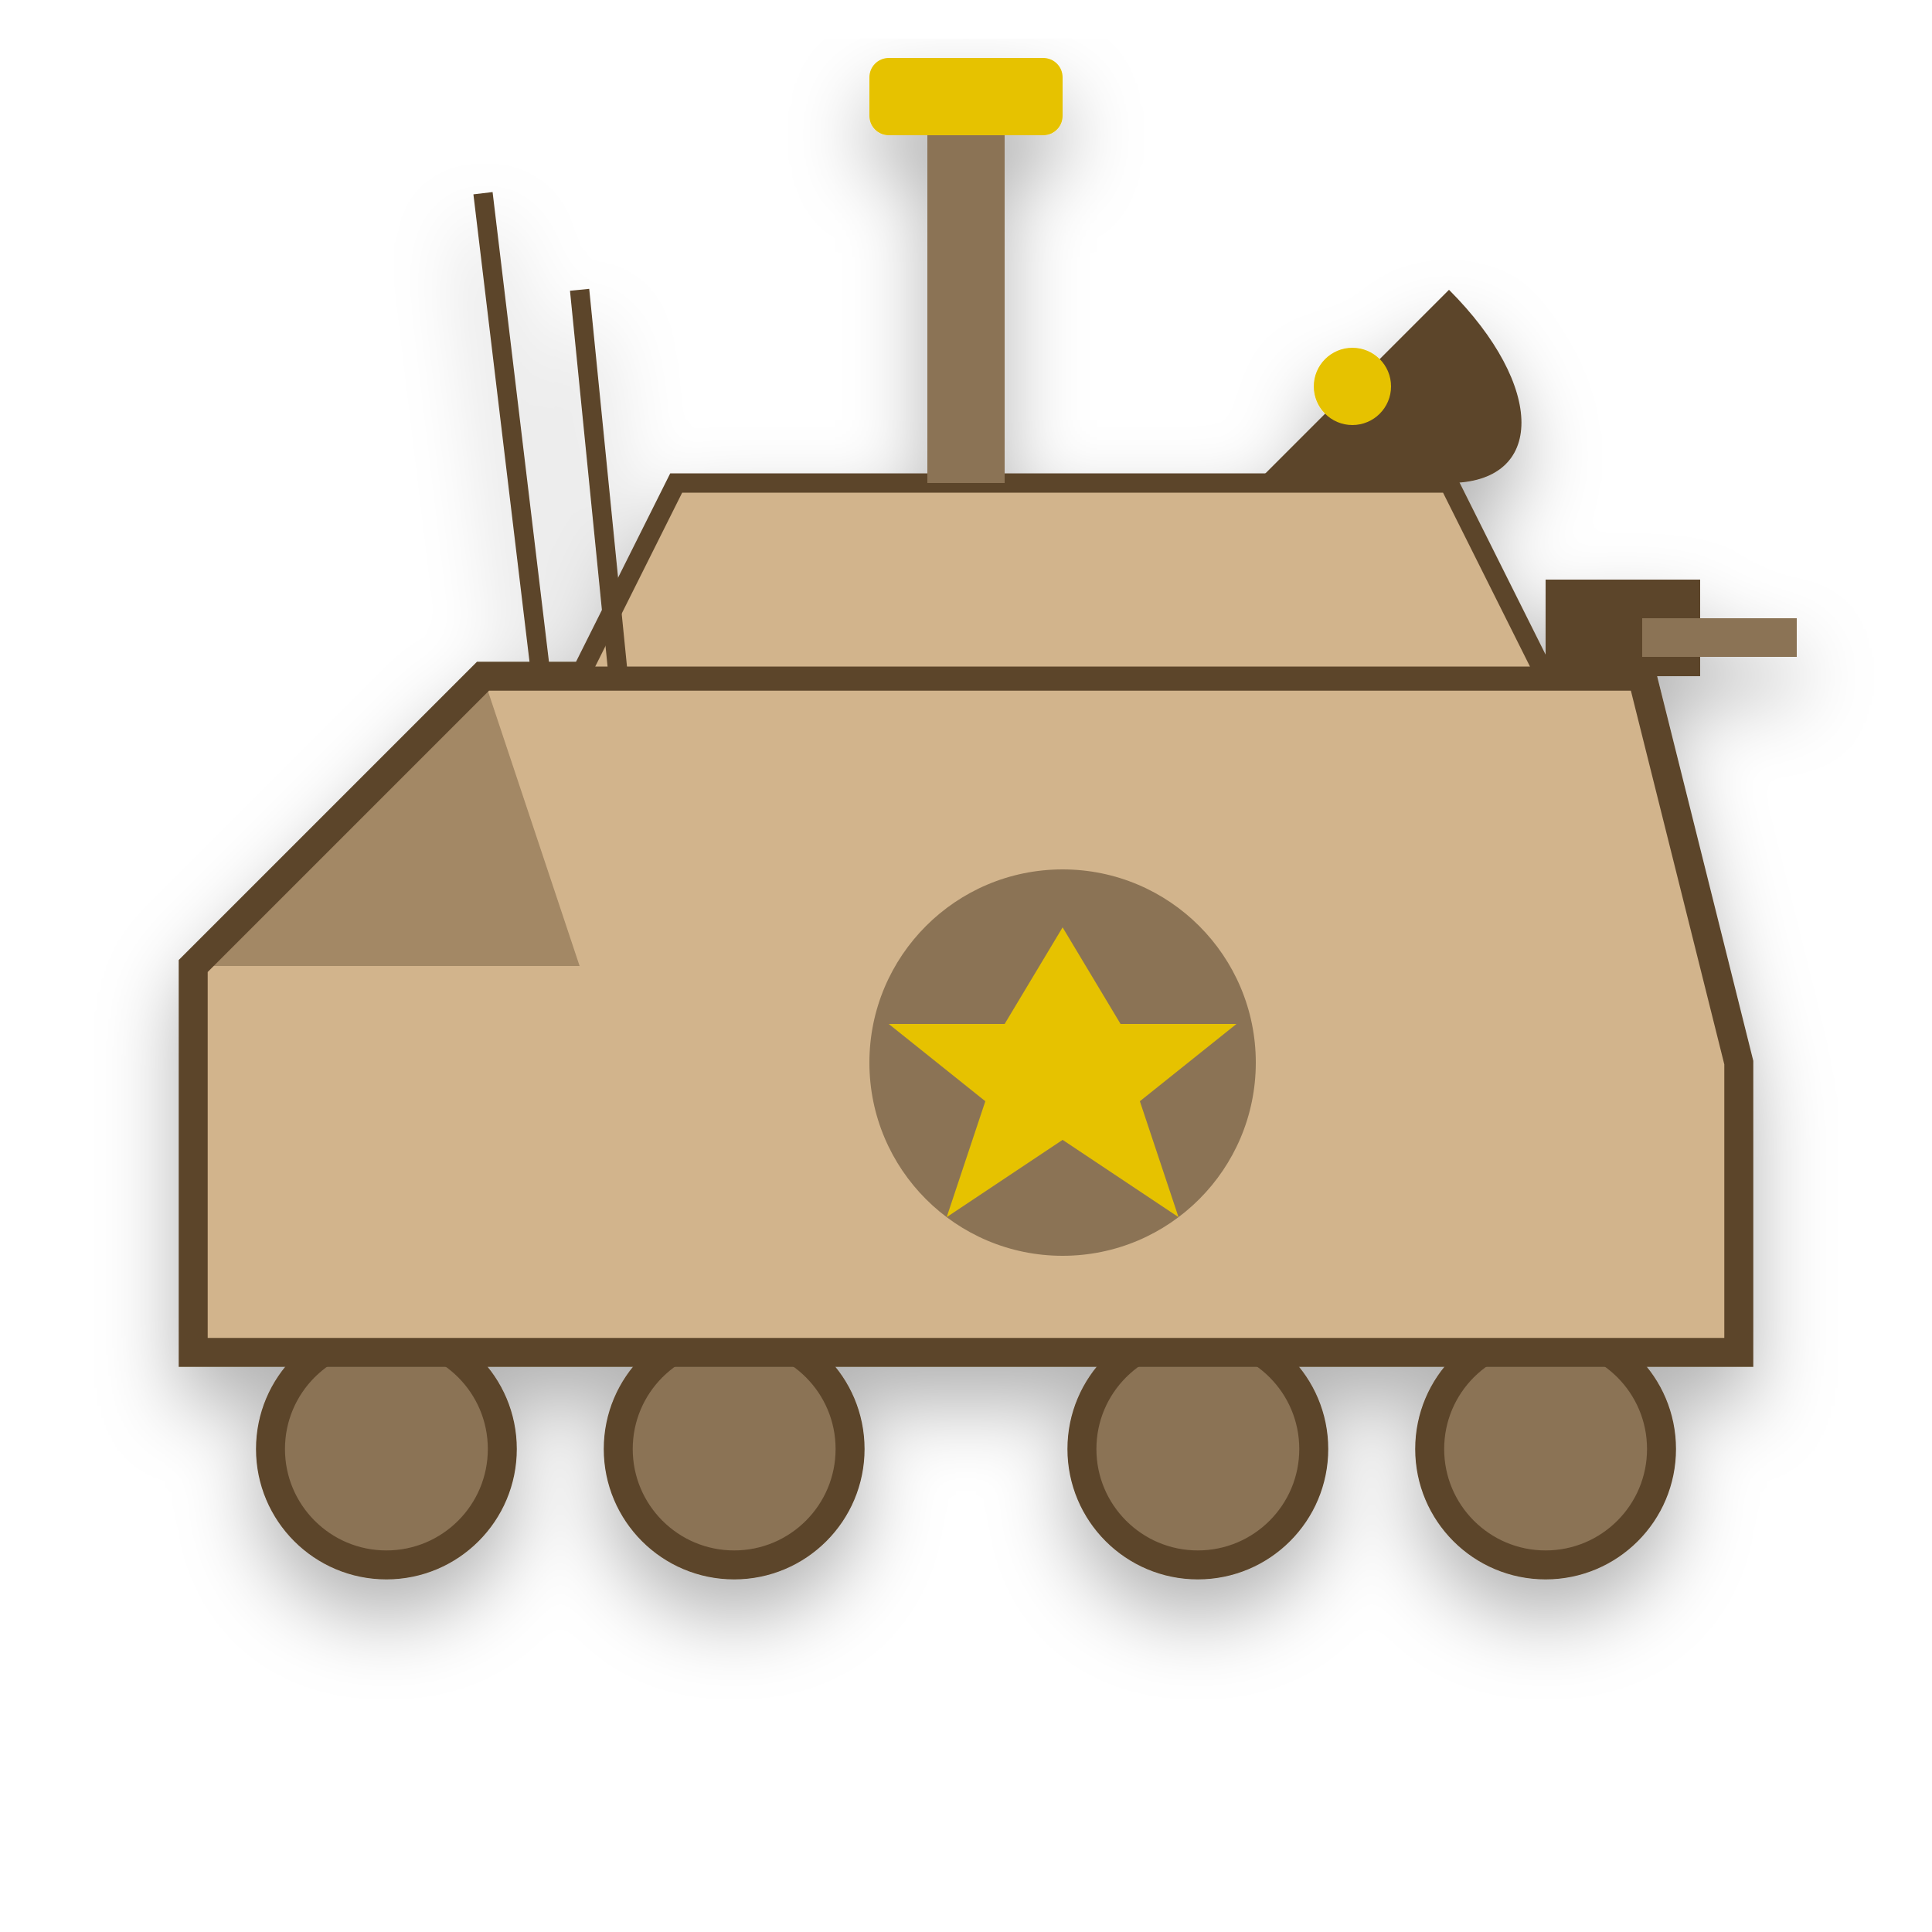
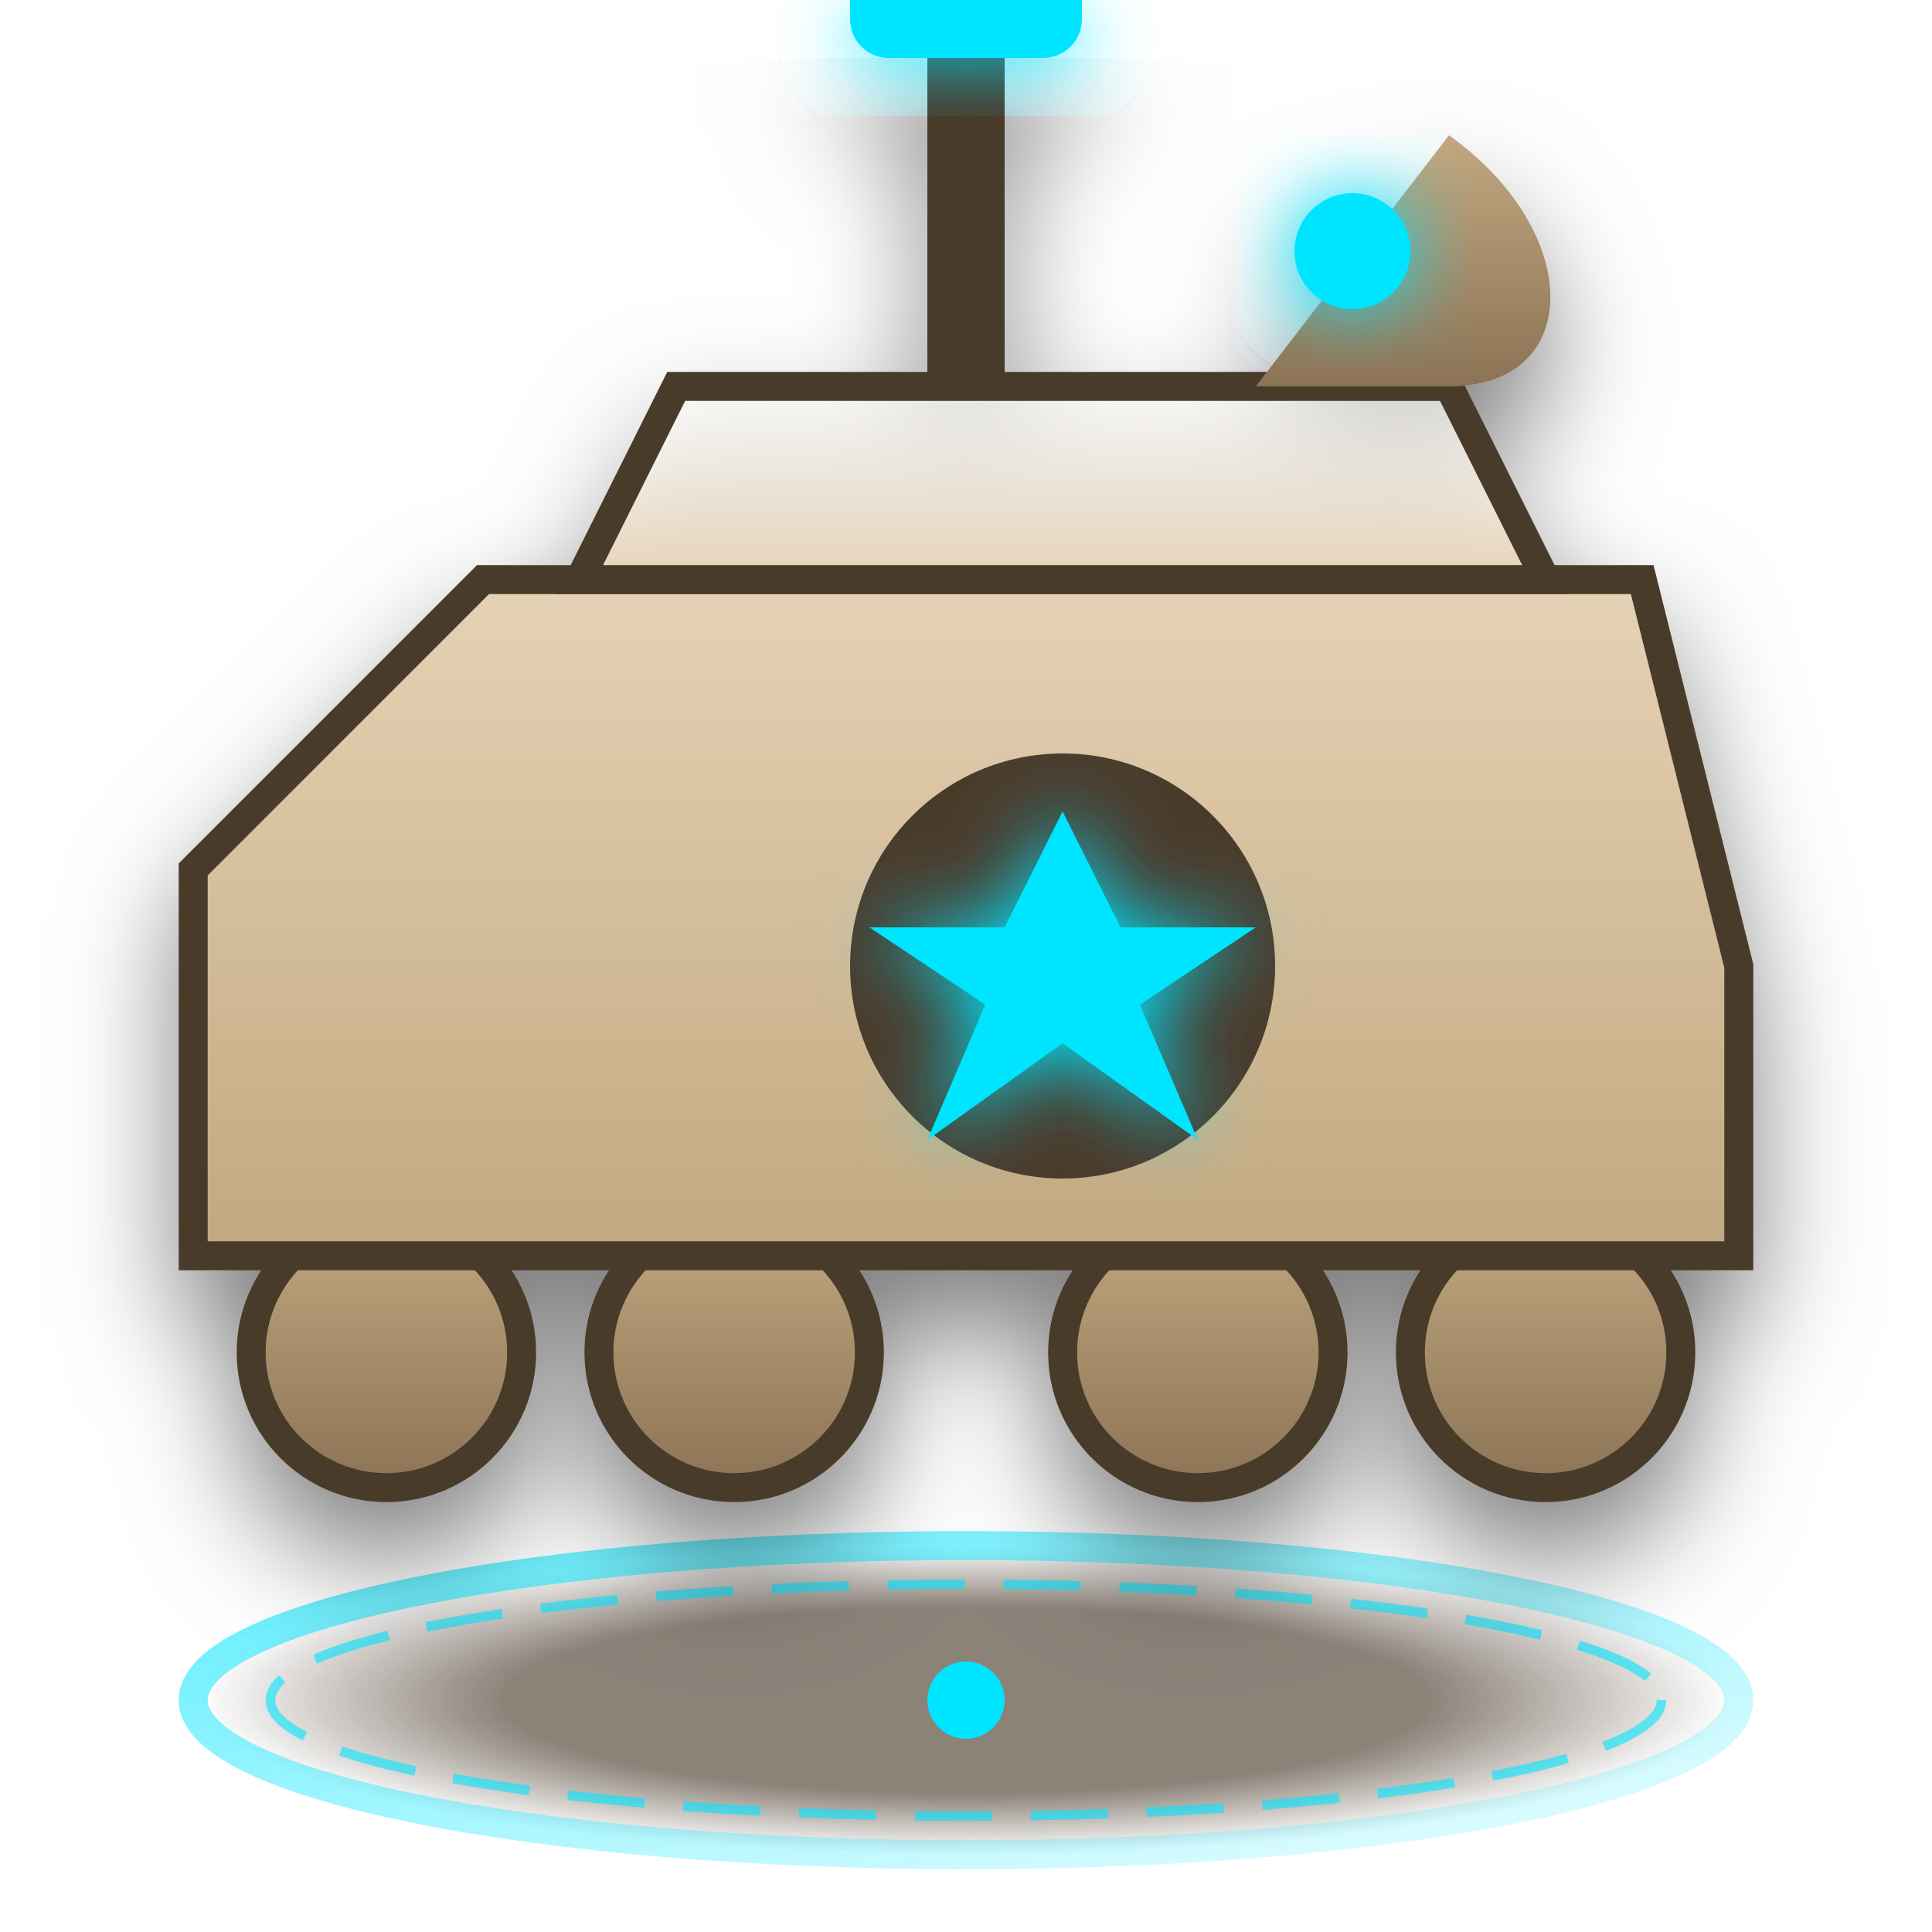
<svg xmlns="http://www.w3.org/2000/svg" viewBox="0 0 100 100">
  <defs>
    <filter id="drop-shadow" x="-20%" y="-20%" width="140%" height="140%">
-       <feDropShadow dx="0" dy="2" stdDeviation="2" flood-color="rgba(0,0,0,0.3)" />
+       <feDropShadow dx="0" dy="3" stdDeviation="3" flood-color="rgba(0,0,0,0.5)" />
    </filter>
+     <filter id="glow" x="-50%" y="-50%" width="200%" height="200%">
+       <feGaussianBlur stdDeviation="2" result="blur" />
+       <feMerge>
+         <feMergeNode in="blur" />
+         <feMergeNode in="SourceGraphic" />
+       </feMerge>
+     </filter>
+     <linearGradient id="mainGrad" x1="0%" y1="0%" x2="0%" y2="100%">
+       <stop offset="0%" stop-color="#e6d2b5" />
+       <stop offset="100%" stop-color="#c2a880" />
+     </linearGradient>
+     <linearGradient id="lightGrad" x1="0%" y1="0%" x2="0%" y2="100%">
+       <stop offset="0%" stop-color="#ffffff" stop-opacity="0.3" />
+       <stop offset="100%" stop-color="#e6d2b5" />
+     </linearGradient>
+     <linearGradient id="darkGrad" x1="0%" y1="0%" x2="0%" y2="100%">
+       <stop offset="0%" stop-color="#c2a880" />
+       <stop offset="100%" stop-color="#8b7355" />
+     </linearGradient>
+     <linearGradient id="accentGrad" x1="0%" y1="0%" x2="100%" y2="100%">
+       <stop offset="0%" stop-color="#00e5ff" stop-opacity="0.8" />
+       <stop offset="100%" stop-color="#00e5ff" stop-opacity="0.1" />
+     </linearGradient>
+     <radialGradient id="baseGrad" cx="50%" cy="50%" r="50%">
+       <stop offset="60%" stop-color="#4a3b2c" stop-opacity="0.8" />
+       <stop offset="100%" stop-color="#4a3b2c" stop-opacity="0" />
+     </radialGradient>
  </defs>
+   <ellipse cx="50" cy="88" rx="40" ry="8" fill="url(#baseGrad)" stroke="url(#accentGrad)" stroke-width="1.5" opacity="0.8" />
+   <ellipse cx="50" cy="88" rx="36" ry="6" fill="none" stroke="#00e5ff" stroke-width="0.5" opacity="0.6" stroke-dasharray="4 2" />
+   <circle cx="50" cy="88" r="2" fill="#00e5ff" />
  <g filter="url(#drop-shadow)">
-     <g>
-       <circle cx="20" cy="75" r="6" fill="#8b7355" stroke="#5c452b" stroke-width="1.5" />
-       <circle cx="38" cy="75" r="6" fill="#8b7355" stroke="#5c452b" stroke-width="1.5" />
-       <circle cx="62" cy="75" r="6" fill="#8b7355" stroke="#5c452b" stroke-width="1.5" />
-       <circle cx="80" cy="75" r="6" fill="#8b7355" stroke="#5c452b" stroke-width="1.5" />
-       <polygon points="10,50 25,35 85,35 90,55 90,70 10,70" fill="#d2b48c" stroke="#5c452b" stroke-width="1.5" />
-       <polygon points="10,50 25,35 30,50" fill="#5c452b" opacity="0.4" />
-       <rect x="35" y="25" width="40" height="10" fill="#8b7355" opacity="0.8" />
-       <polygon points="30,35 35,25 75,25 80,35" fill="#d2b48c" stroke="#5c452b" stroke-width="1" />
-       <circle cx="55" cy="55" r="10" fill="#8b7355" />
-       <polygon points="55,48 58,53 64,53 59,57 61,63 55,59 49,63 51,57 46,53 52,53" fill="#e6c200" />
-       <line x1="28" y1="35" x2="25" y2="10" stroke="#5c452b" stroke-width="1" />
-       <line x1="32" y1="35" x2="30" y2="15" stroke="#5c452b" stroke-width="1" />
-       <path d="M 65 25 L 75 15 C 80 20, 80 25, 75 25 Z" fill="#5c452b" />
-       <circle cx="70" cy="20" r="2" fill="#e6c200" />
-       <rect x="48" y="5" width="4" height="20" fill="#8b7355" />
-       <rect x="45" y="3" width="10" height="4" fill="#e6c200" rx="1" />
-       <rect x="80" y="30" width="8" height="5" fill="#5c452b" />
-       <rect x="85" y="32" width="8" height="2" fill="#8b7355" />
+     <g transform="translate(0,-5)">
+       <circle cx="20" cy="75" r="7" fill="url(#darkGrad)" stroke="#4a3b2c" stroke-width="1.5" />
+       <circle cx="38" cy="75" r="7" fill="url(#darkGrad)" stroke="#4a3b2c" stroke-width="1.5" />
+       <circle cx="62" cy="75" r="7" fill="url(#darkGrad)" stroke="#4a3b2c" stroke-width="1.5" />
+       <circle cx="80" cy="75" r="7" fill="url(#darkGrad)" stroke="#4a3b2c" stroke-width="1.5" />
+       <polygon points="10,50 25,35 85,35 90,55 90,70 10,70" fill="url(#mainGrad)" stroke="#4a3b2c" stroke-width="1.5" />
+       <polygon points="30,35 35,25 75,25 80,35" fill="url(#lightGrad)" stroke="#4a3b2c" stroke-width="1.5" />
+       <circle cx="55" cy="55" r="11" fill="#4a3b2c" />
+       <polygon points="55,47 58,53 65,53 59,57 62,64 55,59 48,64 51,57 45,53 52,53" fill="#00e5ff" filter="url(#glow)" />
+       <path d="M 65 25 L 75 12 C 82 17, 82 25, 75 25 Z" fill="url(#darkGrad)" />
+       <circle cx="70" cy="18" r="3" fill="#00e5ff" filter="url(#glow)" />
+       <rect x="48" y="5" width="4" height="20" fill="#4a3b2c" />
+       <rect x="44" y="2" width="12" height="6" fill="#00e5ff" rx="2" filter="url(#glow)" />
    </g>
  </g>
</svg>
